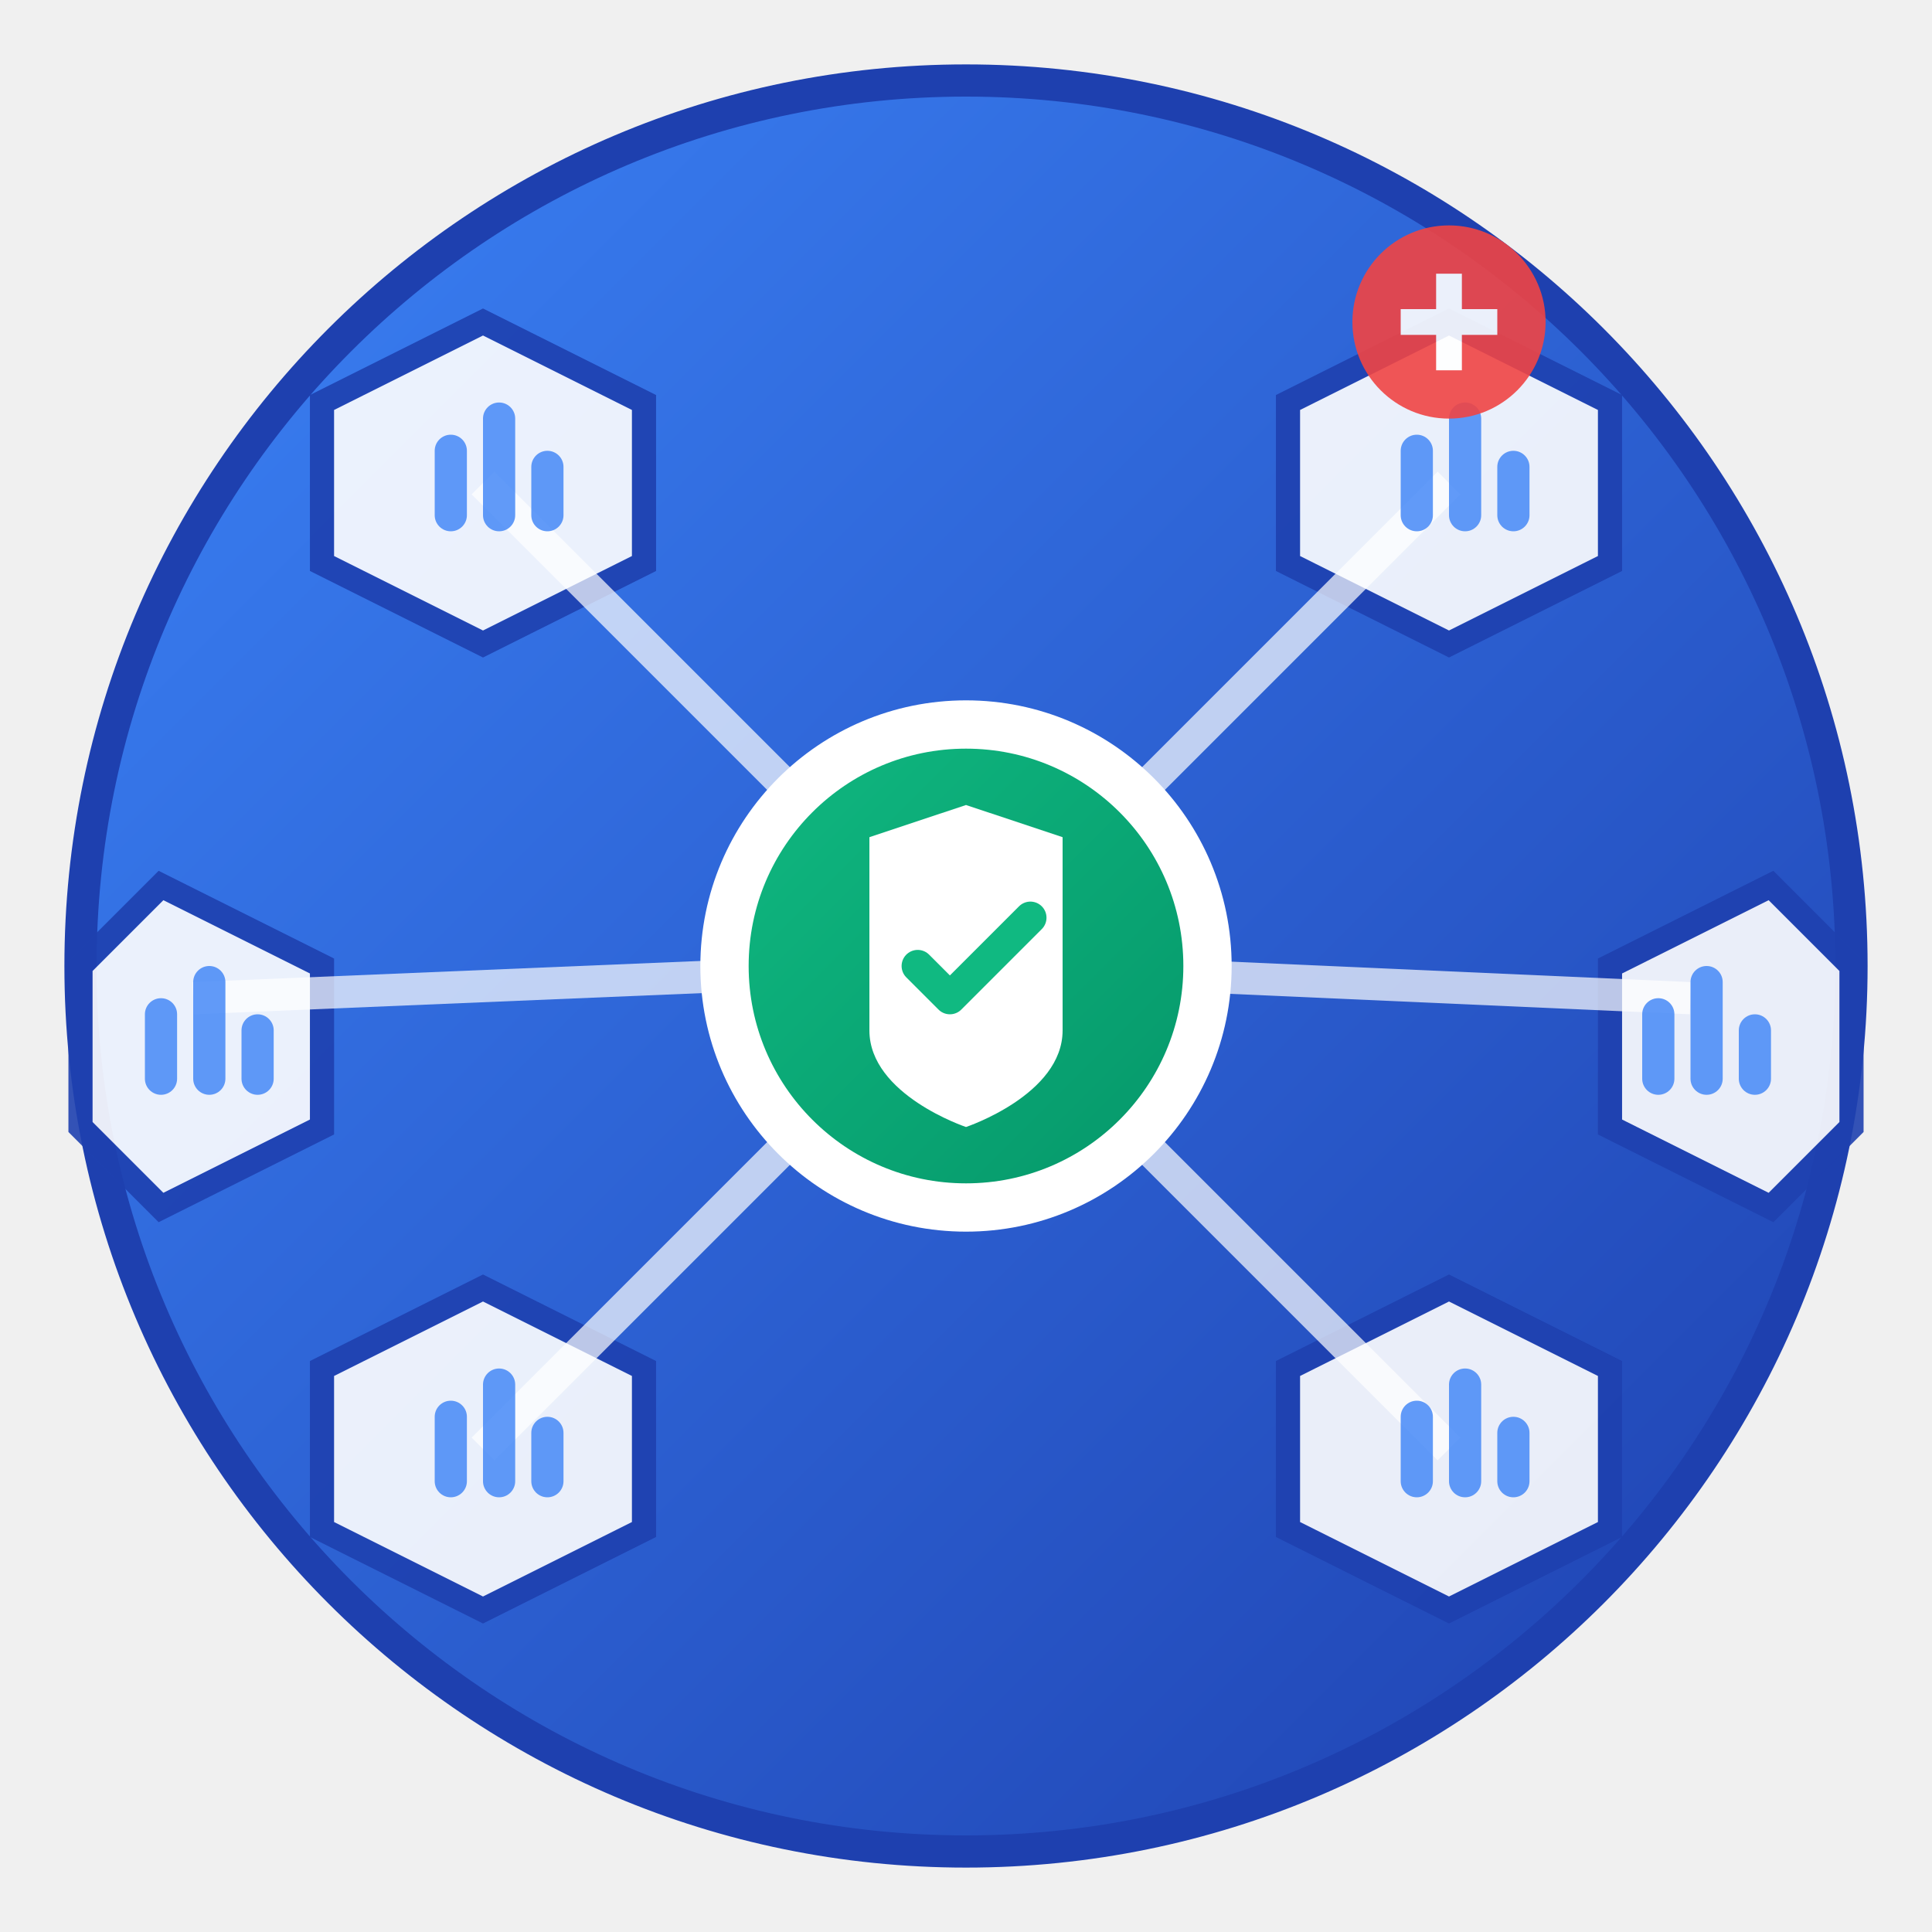
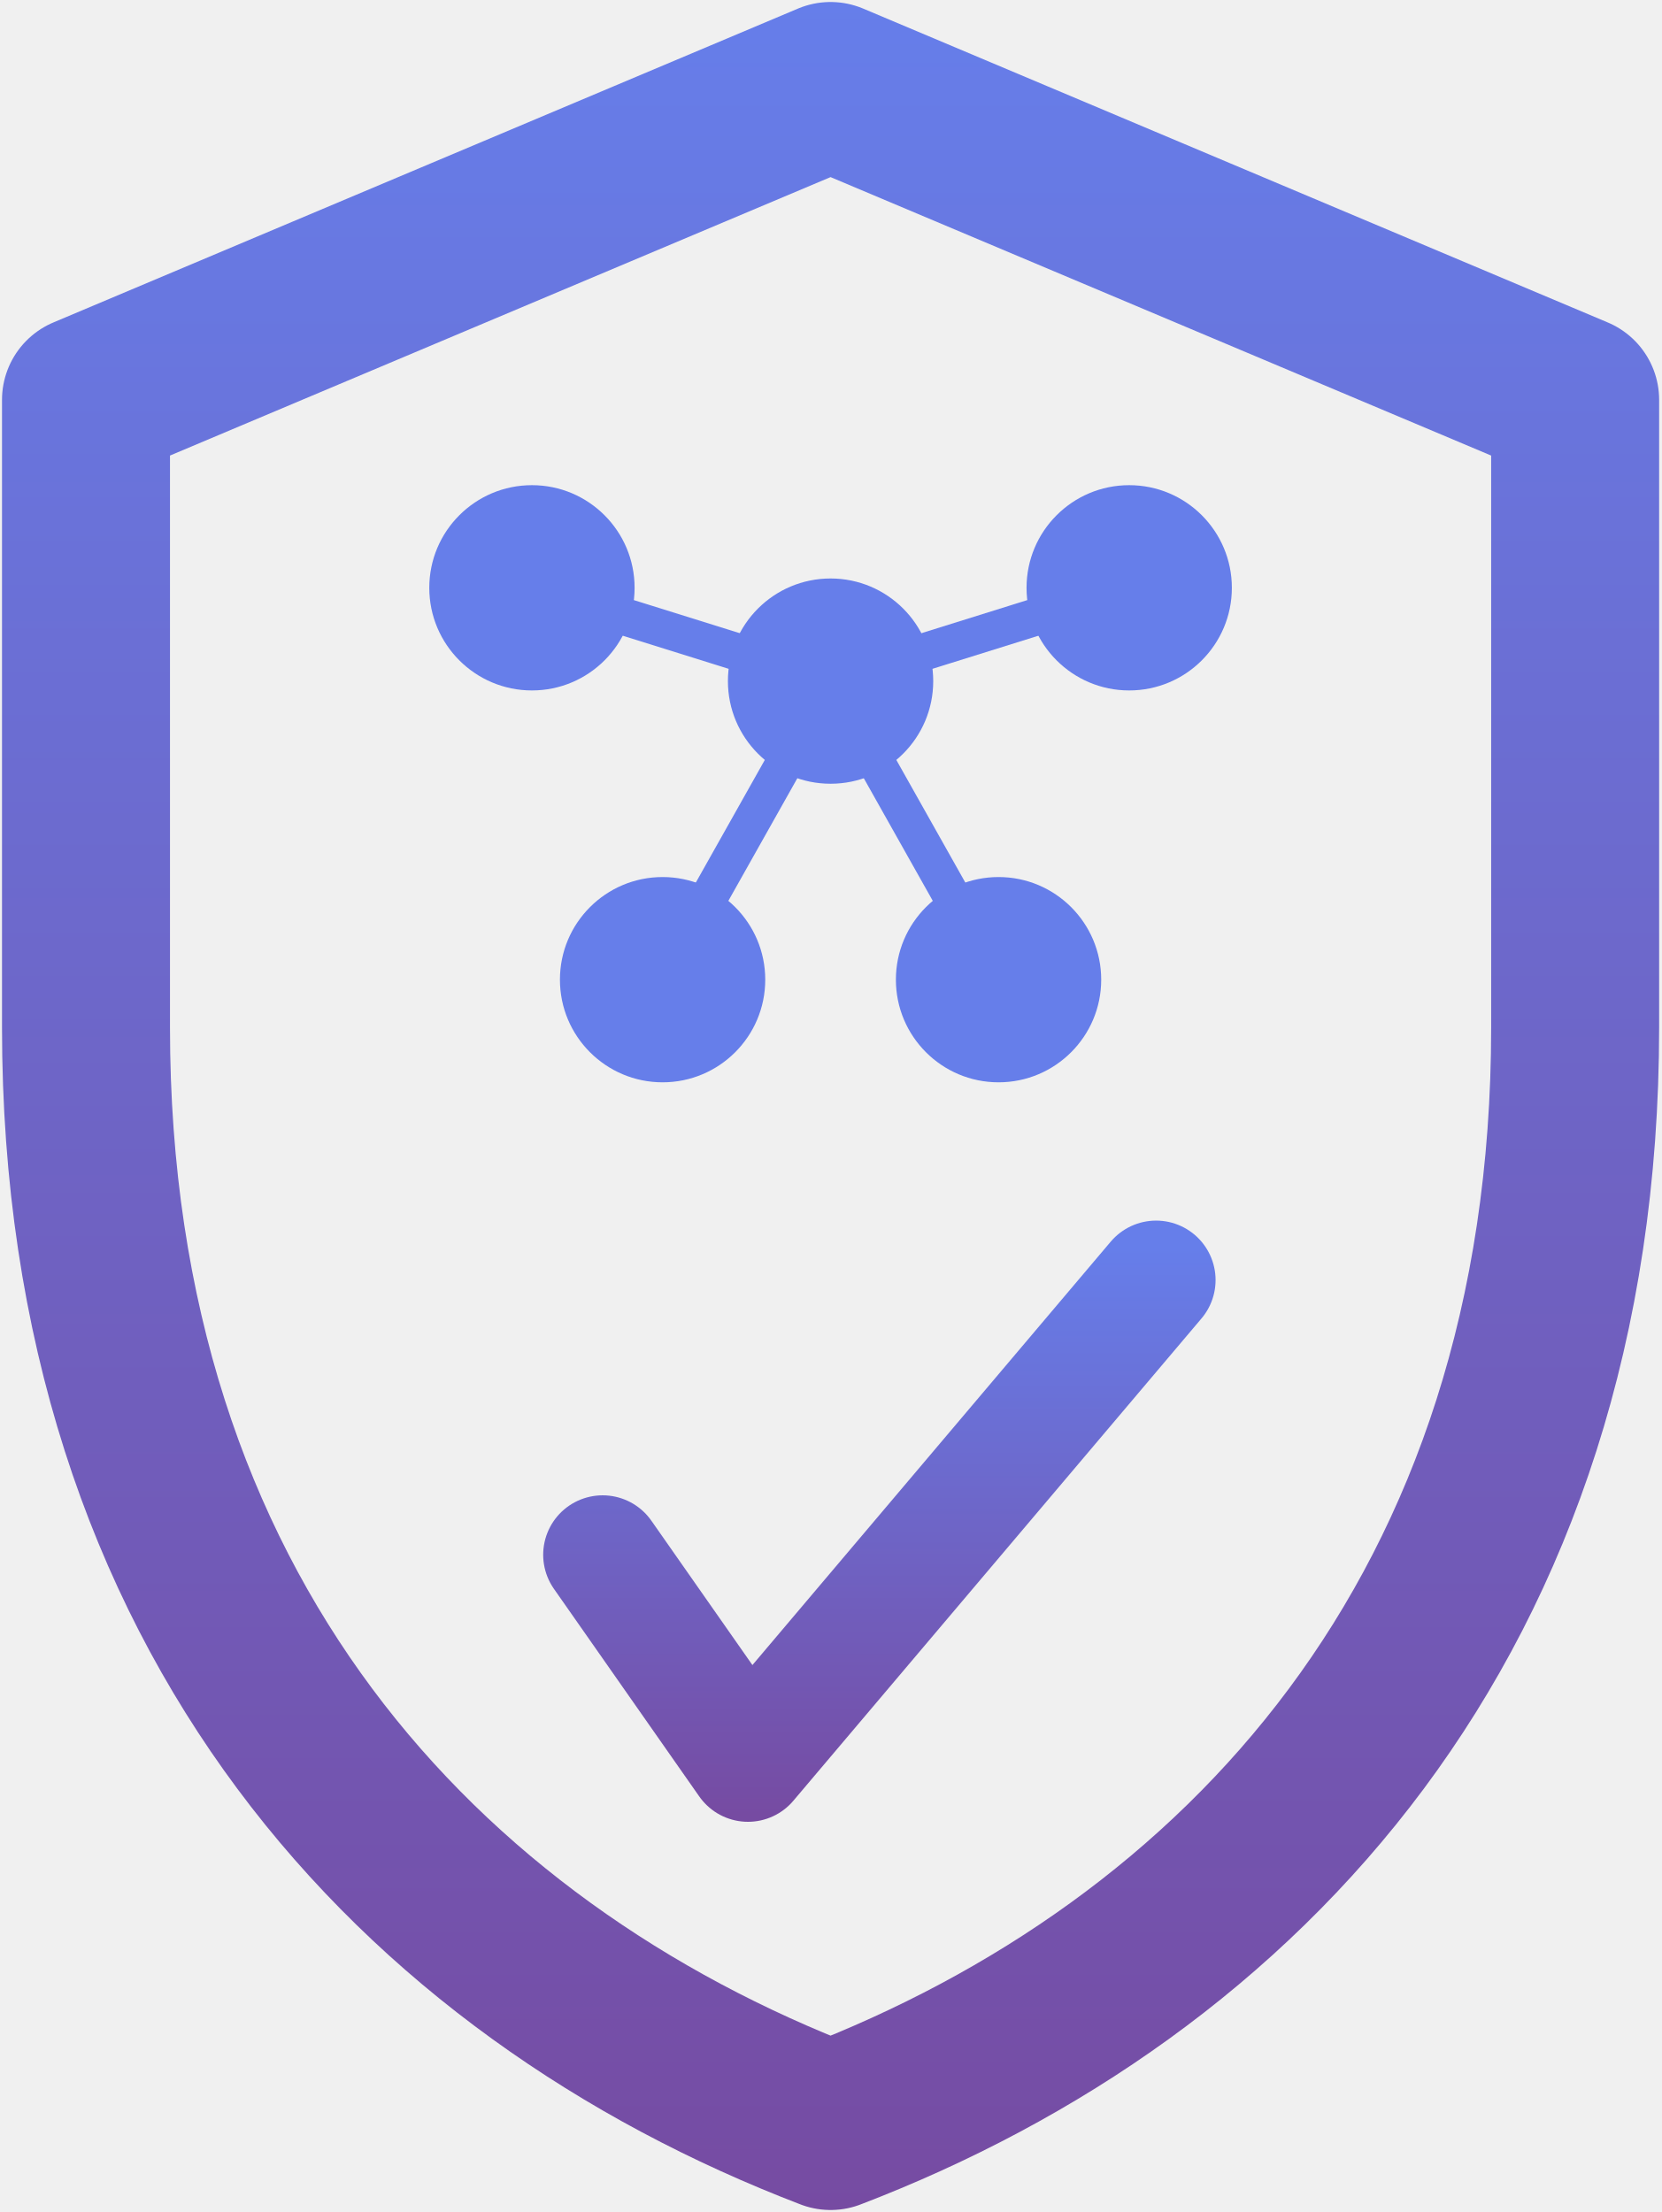
- <svg xmlns="http://www.w3.org/2000/svg" width="120" height="120" viewBox="0 0 120 120">
-   <defs>
-     <linearGradient id="bgGradient" x1="0%" y1="0%" x2="100%" y2="100%">
-       <stop offset="0%" style="stop-color:#3b82f6;stop-opacity:1" />
-       <stop offset="100%" style="stop-color:#1e40af;stop-opacity:1" />
+ <svg xmlns="http://www.w3.org/2000/svg" xmlns:xlink="http://www.w3.org/1999/xlink" width="178" height="237.077" viewBox="0 0 178 237.077" version="1.1" id="svg9">
+   <defs id="defs2">
+     <linearGradient id="shieldGradient" x1="0" y1="0" x2="0" y2="1">
+       <stop offset="0%" stop-color="#667eea" id="stop1" />
+       <stop offset="100%" stop-color="#764ba2" id="stop2" />
    </linearGradient>
-     <linearGradient id="centerGradient" x1="0%" y1="0%" x2="100%" y2="100%">
-       <stop offset="0%" style="stop-color:#10b981;stop-opacity:1" />
-       <stop offset="100%" style="stop-color:#059669;stop-opacity:1" />
-     </linearGradient>
+     <linearGradient xlink:href="#shieldGradient" id="linearGradient9" x1="70.36" y1="141.6" x2="70.36" y2="237.151" gradientTransform="matrix(0.892305,0,0,0.6373609,-11.64373,43.41458)" gradientUnits="userSpaceOnUse" />
+     <linearGradient xlink:href="#shieldGradient" id="linearGradient10" x1="43.945" y1="13.312" x2="43.945" y2="213.881" gradientTransform="matrix(0.8850889,0,0,1.18447,-38.65591,-16.0135)" gradientUnits="userSpaceOnUse" />
  </defs>
-   <circle cx="60" cy="60" r="55" fill="url(#bgGradient)" stroke="#1e40af" stroke-width="2" />
-   <g opacity="0.9">
-     <polygon points="30,20 40,25 40,35 30,40 20,35 20,25" fill="white" stroke="#1e40af" stroke-width="1.5" />
-     <polygon points="90,20 100,25 100,35 90,40 80,35 80,25" fill="white" stroke="#1e40af" stroke-width="1.5" />
-     <polygon points="10,55 20,60 20,70 10,75 5,70 5,60" fill="white" stroke="#1e40af" stroke-width="1.5" />
-     <polygon points="110,55 115,60 115,70 110,75 100,70 100,60" fill="white" stroke="#1e40af" stroke-width="1.5" />
-     <polygon points="30,80 40,85 40,95 30,100 20,95 20,85" fill="white" stroke="#1e40af" stroke-width="1.5" />
-     <polygon points="90,80 100,85 100,95 90,100 80,95 80,85" fill="white" stroke="#1e40af" stroke-width="1.5" />
+   <style id="style2">
+         .shield { stroke:url(#shieldGradient); stroke-width:18; fill:none; stroke-linecap:round; stroke-linejoin:round; }
+         .check  { stroke:url(#shieldGradient); stroke-width:18; fill:none; stroke-linecap:round; stroke-linejoin:round; }
+ 
+         /* Solid primary-color lines (drawn behind nodes) */
+         .line   { stroke:#667eea; stroke-width:4; stroke-linecap:round; }
+         .dot    { fill:#667eea; }
+     </style>
+   <path class="shield" d="M 89,9.215 9.215,42.853 v 67.276 c 0,63.071 35.903,100.914 79.785,117.733 43.882,-16.819 79.785,-54.662 79.785,-117.733 V 42.853 Z" id="path2" style="stroke:url(#linearGradient10)" />
+   <g id="g10" transform="translate(-39,-15.00008)">
+     <line x1="96" y1="78" x2="128" y2="88" class="line" id="line2" />
+     <line x1="160" y1="78" x2="128" y2="88" class="line" id="line3" />
+     <line x1="110" y1="120" x2="128" y2="88" class="line" id="line4" />
+     <line x1="146" y1="120" x2="128" y2="88" class="line" id="line5" />
+     <circle cx="128" cy="88" r="11" class="dot" id="circle5" />
+     <circle cx="96" cy="78" r="11" class="dot" id="circle6" />
+     <circle cx="160" cy="78" r="11" class="dot" id="circle7" />
+     <circle cx="110" cy="120" r="11" class="dot" id="circle8" />
+     <circle cx="146" cy="120" r="11" class="dot" id="circle9" />
  </g>
-   <g opacity="0.7">
-     <line x1="30" y1="30" x2="60" y2="60" stroke="white" stroke-width="2" />
-     <line x1="90" y1="30" x2="60" y2="60" stroke="white" stroke-width="2" />
-     <line x1="12" y1="62" x2="60" y2="60" stroke="white" stroke-width="2" />
-     <line x1="105" y1="62" x2="60" y2="60" stroke="white" stroke-width="2" />
-     <line x1="30" y1="90" x2="60" y2="60" stroke="white" stroke-width="2" />
-     <line x1="90" y1="90" x2="60" y2="60" stroke="white" stroke-width="2" />
-   </g>
-   <circle cx="60" cy="60" r="15" fill="url(#centerGradient)" stroke="white" stroke-width="3" />
-   <g transform="translate(60,60)">
-     <path d="M0,-10 L6,-8 L6,4 C6,8 0,10 0,10 C0,10 -6,8 -6,4 L-6,-8 Z" fill="white" stroke="none" />
-     <path d="M-3,0 L-1,2 L4,-3" stroke="#10b981" stroke-width="2" fill="none" stroke-linecap="round" stroke-linejoin="round" />
-   </g>
-   <g fill="#3b82f6" opacity="0.8">
-     <rect x="27" y="27" width="2" height="6" rx="1" />
-     <rect x="30" y="25" width="2" height="8" rx="1" />
-     <rect x="33" y="28" width="2" height="5" rx="1" />
-     <rect x="87" y="27" width="2" height="6" rx="1" />
-     <rect x="90" y="25" width="2" height="8" rx="1" />
-     <rect x="93" y="28" width="2" height="5" rx="1" />
-     <rect x="9" y="62" width="2" height="6" rx="1" />
-     <rect x="12" y="60" width="2" height="8" rx="1" />
-     <rect x="15" y="63" width="2" height="5" rx="1" />
-     <rect x="102" y="62" width="2" height="6" rx="1" />
-     <rect x="105" y="60" width="2" height="8" rx="1" />
-     <rect x="108" y="63" width="2" height="5" rx="1" />
-     <rect x="27" y="87" width="2" height="6" rx="1" />
-     <rect x="30" y="85" width="2" height="8" rx="1" />
-     <rect x="33" y="88" width="2" height="5" rx="1" />
-     <rect x="87" y="87" width="2" height="6" rx="1" />
-     <rect x="90" y="85" width="2" height="8" rx="1" />
-     <rect x="93" y="88" width="2" height="5" rx="1" />
-   </g>
-   <g transform="translate(90, 20)" opacity="0.9">
-     <circle cx="0" cy="0" r="6" fill="#ef4444" />
-     <rect x="-0.8" y="-3" width="1.6" height="6" fill="white" />
-     <rect x="-3" y="-0.8" width="6" height="1.6" fill="white" />
-   </g>
+   <path class="check" d="m 64.576,166.636 15.572,22.249 43.736,-51.693" id="path9" style="stroke:url(#linearGradient9);stroke-width:12.742;stroke-dasharray:none" />
</svg>
